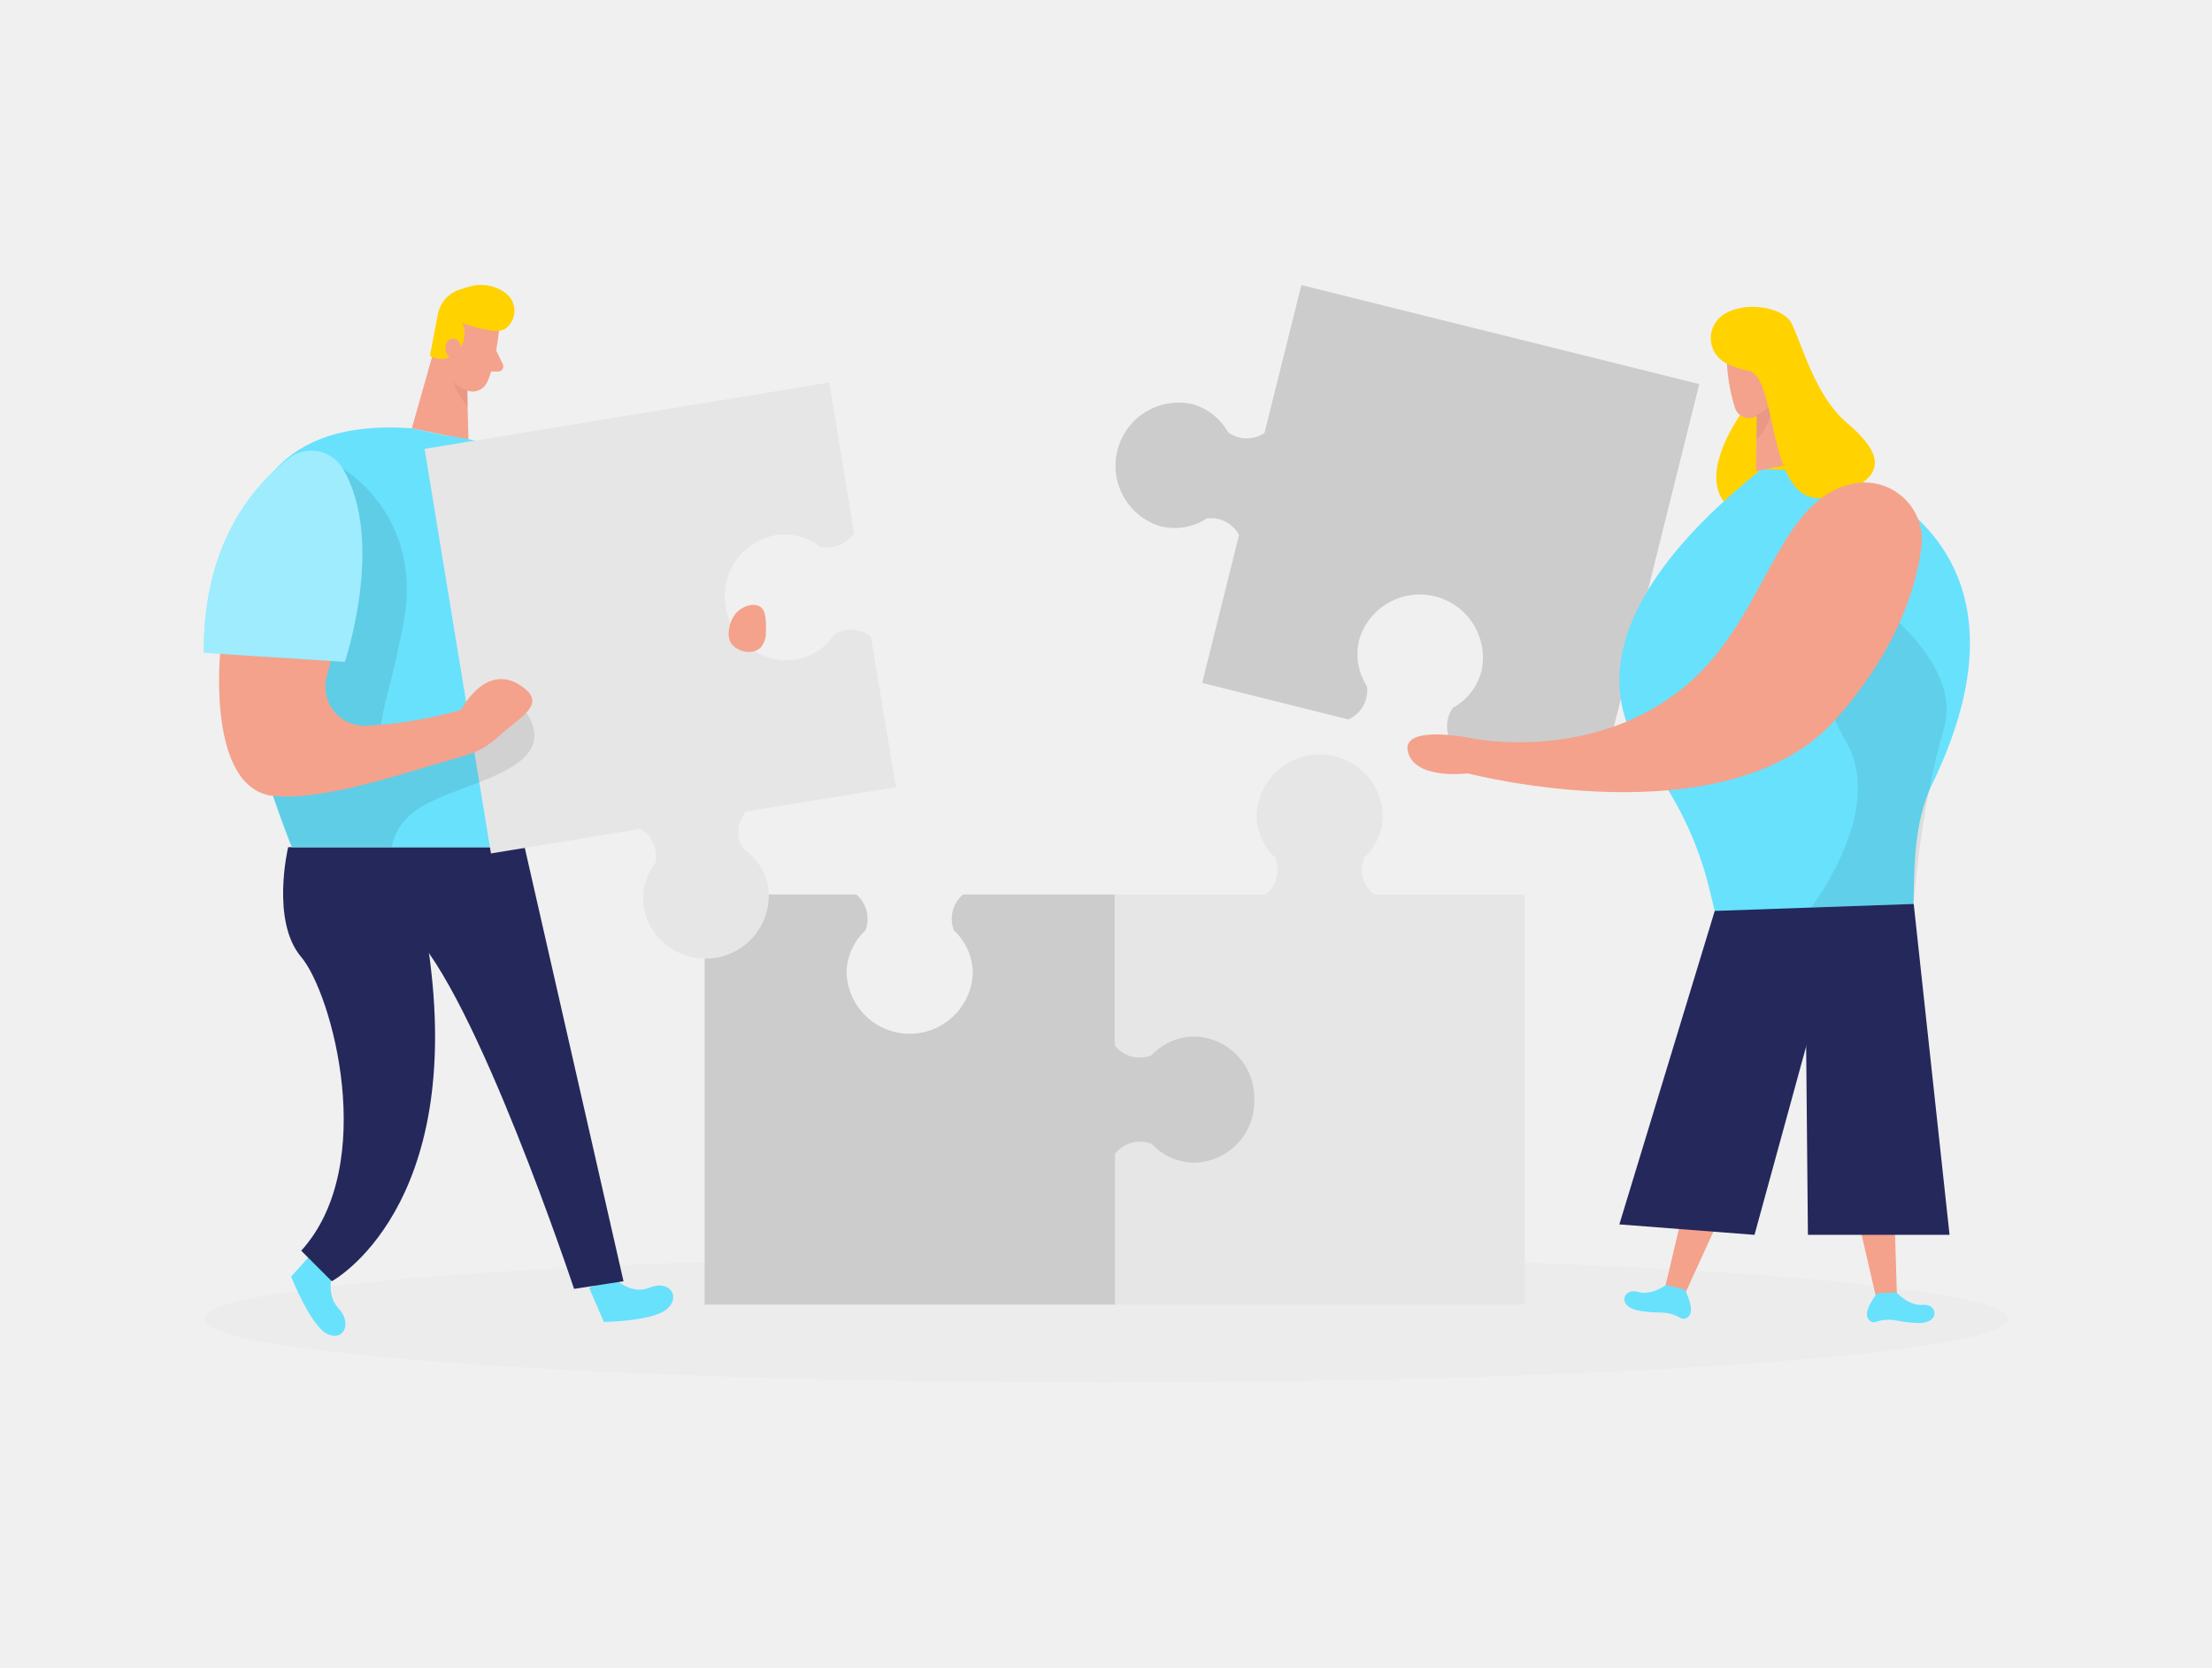
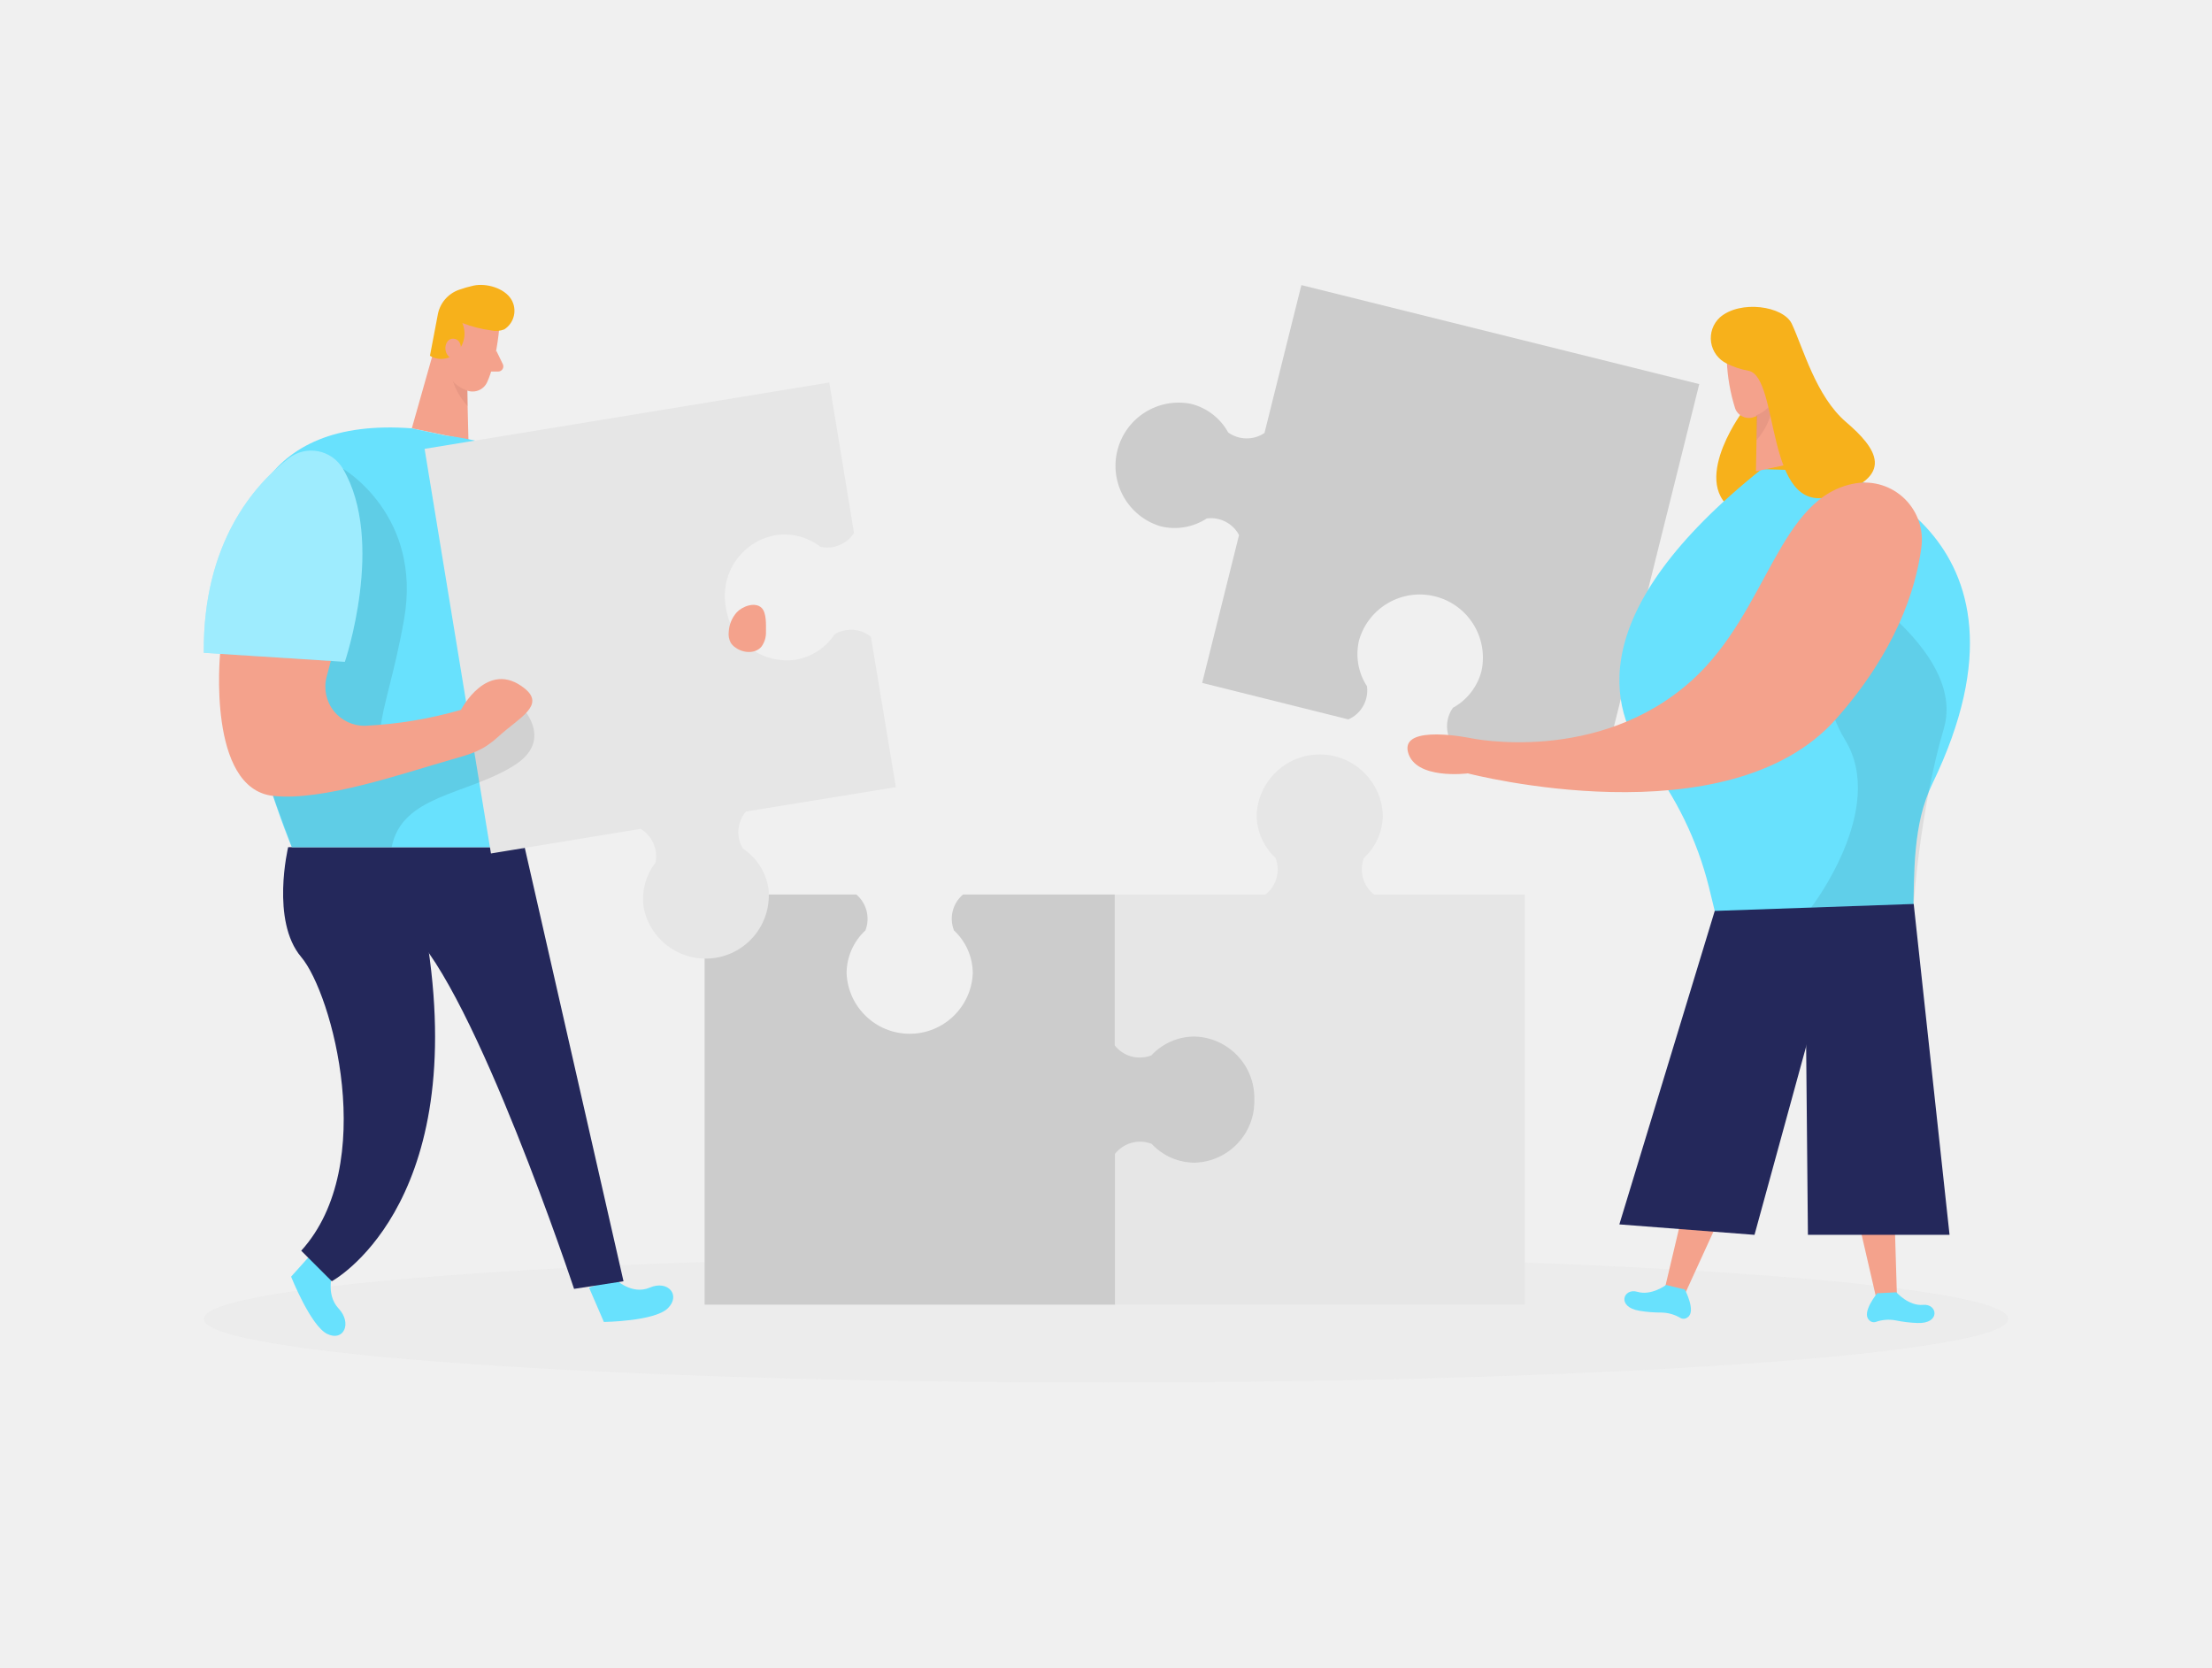
<svg xmlns="http://www.w3.org/2000/svg" id="Layer_1" data-name="Layer 1" viewBox="0 0 400 300" width="406" height="306" class="illustration">
  <ellipse cx="200" cy="237.74" rx="163.15" ry="11.49" fill="#e6e6e6" opacity="0.45" />
  <path d="M307.28,68.71l-17.94,72-26.45-6.59a5.74,5.74,0,0,1-.15-6.88,10.63,10.63,0,0,0,5.17-6.69A11.42,11.42,0,0,0,245.77,115a10.67,10.67,0,0,0,1.42,8.34,5.71,5.71,0,0,1-3.36,6l-26.44-6.6L224.06,96a5.77,5.77,0,0,0-5.83-3,10.63,10.63,0,0,1-8.34,1.43,11.42,11.42,0,0,1,5.52-22.14,10.63,10.63,0,0,1,6.69,5.17,5.75,5.75,0,0,0,6.56.09l6.67-26.74Z" fill="#ccc" />
-   <path d="M314.93,73.94s-10.38,14.12.15,18.41S326.51,81,326.51,81l-4.75-10.49Z" fill="#ffd200" />
+   <path d="M314.93,73.94s-10.38,14.12.15,18.41S326.51,81,326.51,81l-4.75-10.49Z" fill="#F7B11B" />
  <path d="M318.57,84.08l13.3.43S371.79,94.79,349.42,141c-3.55,7.32-3.25,15.93-3.45,24l-.05,2.1H310.84L309,159.55a62.29,62.29,0,0,0-11.23-23.05C291,127.6,286.2,109.93,318.57,84.08Z" fill="#68e1fd" />
  <path d="M312.26,64.45a33,33,0,0,0,1.52,8.69,2.67,2.67,0,0,0,3.47,1.51,5.91,5.91,0,0,0,4-5l1-4.8a4.78,4.78,0,0,0-2.71-4.8C316.32,58.31,312,61.22,312.26,64.45Z" fill="#f4a28c" />
  <polygon points="322.09 65.75 326.93 82.47 317.53 84.48 317.78 71.5 322.09 65.75" fill="#f4a28c" />
  <path d="M317.61,74.34a6.34,6.34,0,0,0,2.85-2.22s.26,3.17-2.82,6.72Z" fill="#ce8172" opacity="0.31" />
-   <path d="M311,56.66A5.1,5.1,0,0,0,312.26,65a14.33,14.33,0,0,0,3.92,1.3c5.71,1.1,2.89,26.25,14.93,22.71s8.17-8.76,2.71-13.44S326.07,62.17,324,57.78C322.46,54.59,314.69,53.44,311,56.66Z" fill="#ffd200" />
+   <path d="M311,56.66A5.1,5.1,0,0,0,312.26,65a14.33,14.33,0,0,0,3.92,1.3c5.71,1.1,2.89,26.25,14.93,22.71s8.17-8.76,2.71-13.44S326.07,62.17,324,57.78C322.46,54.59,314.69,53.44,311,56.66Z" fill="#F7B11B" />
  <polygon points="341.36 178.69 343.03 233.74 339.48 234.82 327.5 182.92 341.36 178.69" fill="#f4a28c" />
  <path d="M342.93,232.93s2.2,2.52,4.83,2.27,3.21,3.46-1.06,3.28a24.27,24.27,0,0,1-3.95-.48,6.88,6.88,0,0,0-3.59.3,1.15,1.15,0,0,1-1.23-.43c-1.28-1.36,1.53-4.77,1.53-4.77Z" fill="#68e1fd" />
  <polygon points="313.71 178.77 301.02 232.37 304.27 234.14 326.43 185.7 313.71 178.77" fill="#f4a28c" />
  <path d="M301.28,231.6s-2.66,2-5.19,1.24-3.84,2.75.38,3.43a23.5,23.5,0,0,0,4,.32,7,7,0,0,1,3.45,1,1.16,1.16,0,0,0,1.29-.17c1.53-1.08-.54-5-.54-5Z" fill="#68e1fd" />
  <path d="M330.77,102.33s-4.66,18.32,2.92,30.79-6.19,30.24-6.19,30.24l18.56-.65s1.13-17.06,5.44-31.69S330.77,102.33,330.77,102.33Z" opacity="0.08" />
  <polygon points="310.08 163.97 346.06 162.71 352.54 222.54 326.93 222.54 326.51 177.86 310.08 163.97" fill="#24285b" />
  <polygon points="310.08 163.97 292.83 220.65 317.27 222.54 331.31 171.33 310.08 163.97" fill="#24285b" />
  <path d="M335.55,86.65a10.33,10.33,0,0,1,11.88,11.69c-1,7.57-4.62,18.72-15.39,30.9-19.6,22.14-66.61,9.86-66.61,9.86s-9.56,1.24-10.83-3.88S266,132.74,266,132.74s23,4.87,40-10.51C319.77,109.74,321.62,89,335.55,86.65Z" fill="#f4a28c" />
  <path d="M248.47,161a5.75,5.75,0,0,1-1.81-6.63,10.6,10.6,0,0,0,3.4-7.75,11.42,11.42,0,0,0-22.82,0,10.64,10.64,0,0,0,3.4,7.75,5.71,5.71,0,0,1-1.8,6.63H201.58v27.26a5.7,5.7,0,0,0,6.63,1.81,10.68,10.68,0,0,1,7.75-3.4,11.42,11.42,0,0,1,0,22.82,10.64,10.64,0,0,1-7.75-3.4,5.75,5.75,0,0,0-6.63,1.81v27.26h74.15V161Z" fill="#e6e6e6" />
  <path d="M226.84,198.1A11.15,11.15,0,0,1,216,209.5a10.64,10.64,0,0,1-7.75-3.4,5.75,5.75,0,0,0-6.63,1.81v27.26H127.42V161h27.43a5.77,5.77,0,0,1,1.64,6.5,10.6,10.6,0,0,0-3.4,7.74,11.42,11.42,0,0,0,22.82,0,10.6,10.6,0,0,0-3.4-7.74,5.73,5.73,0,0,1,1.64-6.5h27.43v27.26a5.7,5.7,0,0,0,6.63,1.81,10.68,10.68,0,0,1,7.75-3.4A11.16,11.16,0,0,1,226.84,198.1Z" fill="#ccc" />
  <path d="M111.2,230.5s3,3,6.3,1.58,5.67,1.38,3.26,3.74-11.56,2.47-11.56,2.47l-2.68-6.2Z" fill="#68e1fd" />
  <path d="M60.23,229.12s-1.49,4.08,1,6.74.92,6.06-2.07,4.59-6.52-10.35-6.52-10.35l4.44-4.95Z" fill="#68e1fd" />
  <path d="M52.11,152.44s-3.2,13.32,2.36,19.87,14.08,37.58,0,53.1L60,230.93s24.38-13.1,17.43-60.34l17.4-18.15Z" fill="#24285b" />
  <path d="M94.87,152.44l17.88,78.49-8.94,1.38s-17.88-53.79-29.68-64.83Z" fill="#24285b" />
  <path d="M99,83.43s18.64,7.95,15.79,37.06l-18.21-1.56Z" fill="#68e1fd" />
  <path d="M99,83.43s18.64,7.95,15.79,37.06l-18.21-1.56Z" fill="#fff" opacity="0.36" />
  <polygon points="79.63 58.5 74.47 76.71 84.71 78.84 84.36 64.73 79.63 58.5" fill="#f4a28c" />
  <path d="M84.57,67.82a6.93,6.93,0,0,1-3.13-2.4s-.26,3.45,3.12,7.3Z" fill="#ce8172" opacity="0.31" />
  <path d="M74.47,76.71,80.54,78s27.8,3,28.93,18.68-14.58,55.78-14.58,55.78H52.77S19,72.57,74.47,76.71Z" fill="#68e1fd" />
  <path d="M131.26,109.07a11.15,11.15,0,0,0,12.59,9.48,10.63,10.63,0,0,0,7.09-4.61,5.75,5.75,0,0,1,6.55.46L162,141.59,134.89,146a5.76,5.76,0,0,0-.57,6.68,10.63,10.63,0,0,1,4.62,7.09,11.42,11.42,0,0,1-22.52,3.7,10.63,10.63,0,0,1,2.1-8.2,5.76,5.76,0,0,0-2.67-6.14l-27.07,4.45-12-73.16,73.18-12,4.47,27.21a5.77,5.77,0,0,1-6.06,2.51,10.63,10.63,0,0,0-8.2-2.1A11.15,11.15,0,0,0,131.26,109.07Z" fill="#e6e6e6" />
  <path d="M90.24,59s-.51,5.75-2.14,9.35a2.9,2.9,0,0,1-3.85,1.44,6.4,6.4,0,0,1-4.09-5.62l-.82-5.27a5.18,5.18,0,0,1,3.22-5.06C86.18,52.13,90.73,55.54,90.24,59Z" fill="#f4a28c" />
  <path d="M62,84s14.41,8.37,11.06,27.3-8.9,25.44,3,22.8,16.77-8.61,16.77-8.61,8.55,7,0,12.27-20.15,5.28-22,14.65H52.77s-1.46-4.1-3.4-9.27S62,84,62,84Z" opacity="0.09" />
-   <path d="M88.79,59a22.84,22.84,0,0,1-5.18-1.33,4.81,4.81,0,0,1-.92,5.2,3.92,3.92,0,0,1-4.94.72l1.39-7.3A5.89,5.89,0,0,1,83,51.66a22,22,0,0,1,2.65-.76c2.29-.48,5.53.44,6.8,2.48a4,4,0,0,1-1.26,5.44A4.08,4.08,0,0,1,88.79,59Z" fill="#ffd200" />
+   <path d="M88.79,59a22.84,22.84,0,0,1-5.18-1.33,4.81,4.81,0,0,1-.92,5.2,3.92,3.92,0,0,1-4.94.72l1.39-7.3A5.89,5.89,0,0,1,83,51.66a22,22,0,0,1,2.65-.76c2.29-.48,5.53.44,6.8,2.48a4,4,0,0,1-1.26,5.44A4.08,4.08,0,0,1,88.79,59Z" fill="#F7B11B" />
  <path d="M83.33,62.82s.35-2.19-1.33-2.32-2.2,3,0,3.74Z" fill="#f4a28c" />
  <path d="M39.8,117.49s-2.37,24.32,9.57,25.68c9,1,23.47-4.07,32.3-6.58,3.82-1.09,5.67-1.6,8.61-4.28,3.52-3.22,8.4-5.51,4.6-8.56-6.74-5.43-11.52,3.86-11.52,3.86a75,75,0,0,1-17.29,2.88,7.06,7.06,0,0,1-7-8.88l2.23-8.38S45.48,98.4,39.8,117.49Z" fill="#f4a28c" />
  <path d="M89.73,62.64l1.2,2.47a.93.93,0,0,1-.83,1.33l-2.25,0Z" fill="#f4a28c" />
  <path d="M52.21,82.12C46,86.89,36.67,97.42,36.85,117.3l25.51,1.63S69.73,97.1,62,84A6.65,6.65,0,0,0,52.21,82.12Z" fill="#68e1fd" />
  <path d="M52.21,82.12C46,86.89,36.67,97.42,36.85,117.3l25.51,1.63S69.73,97.1,62,84A6.65,6.65,0,0,0,52.21,82.12Z" fill="#fff" opacity="0.36" />
  <path d="M133.21,110a5.74,5.74,0,0,0-1.43,3.5,3.34,3.34,0,0,0,.37,2,3,3,0,0,0,.89.88c1.39,1,3.53,1.11,4.64-.17a4.3,4.3,0,0,0,.83-2.74c0-1.14.13-3.41-.79-4.3C136.49,108,134.17,108.94,133.21,110Z" fill="#f4a28c" />
</svg>
